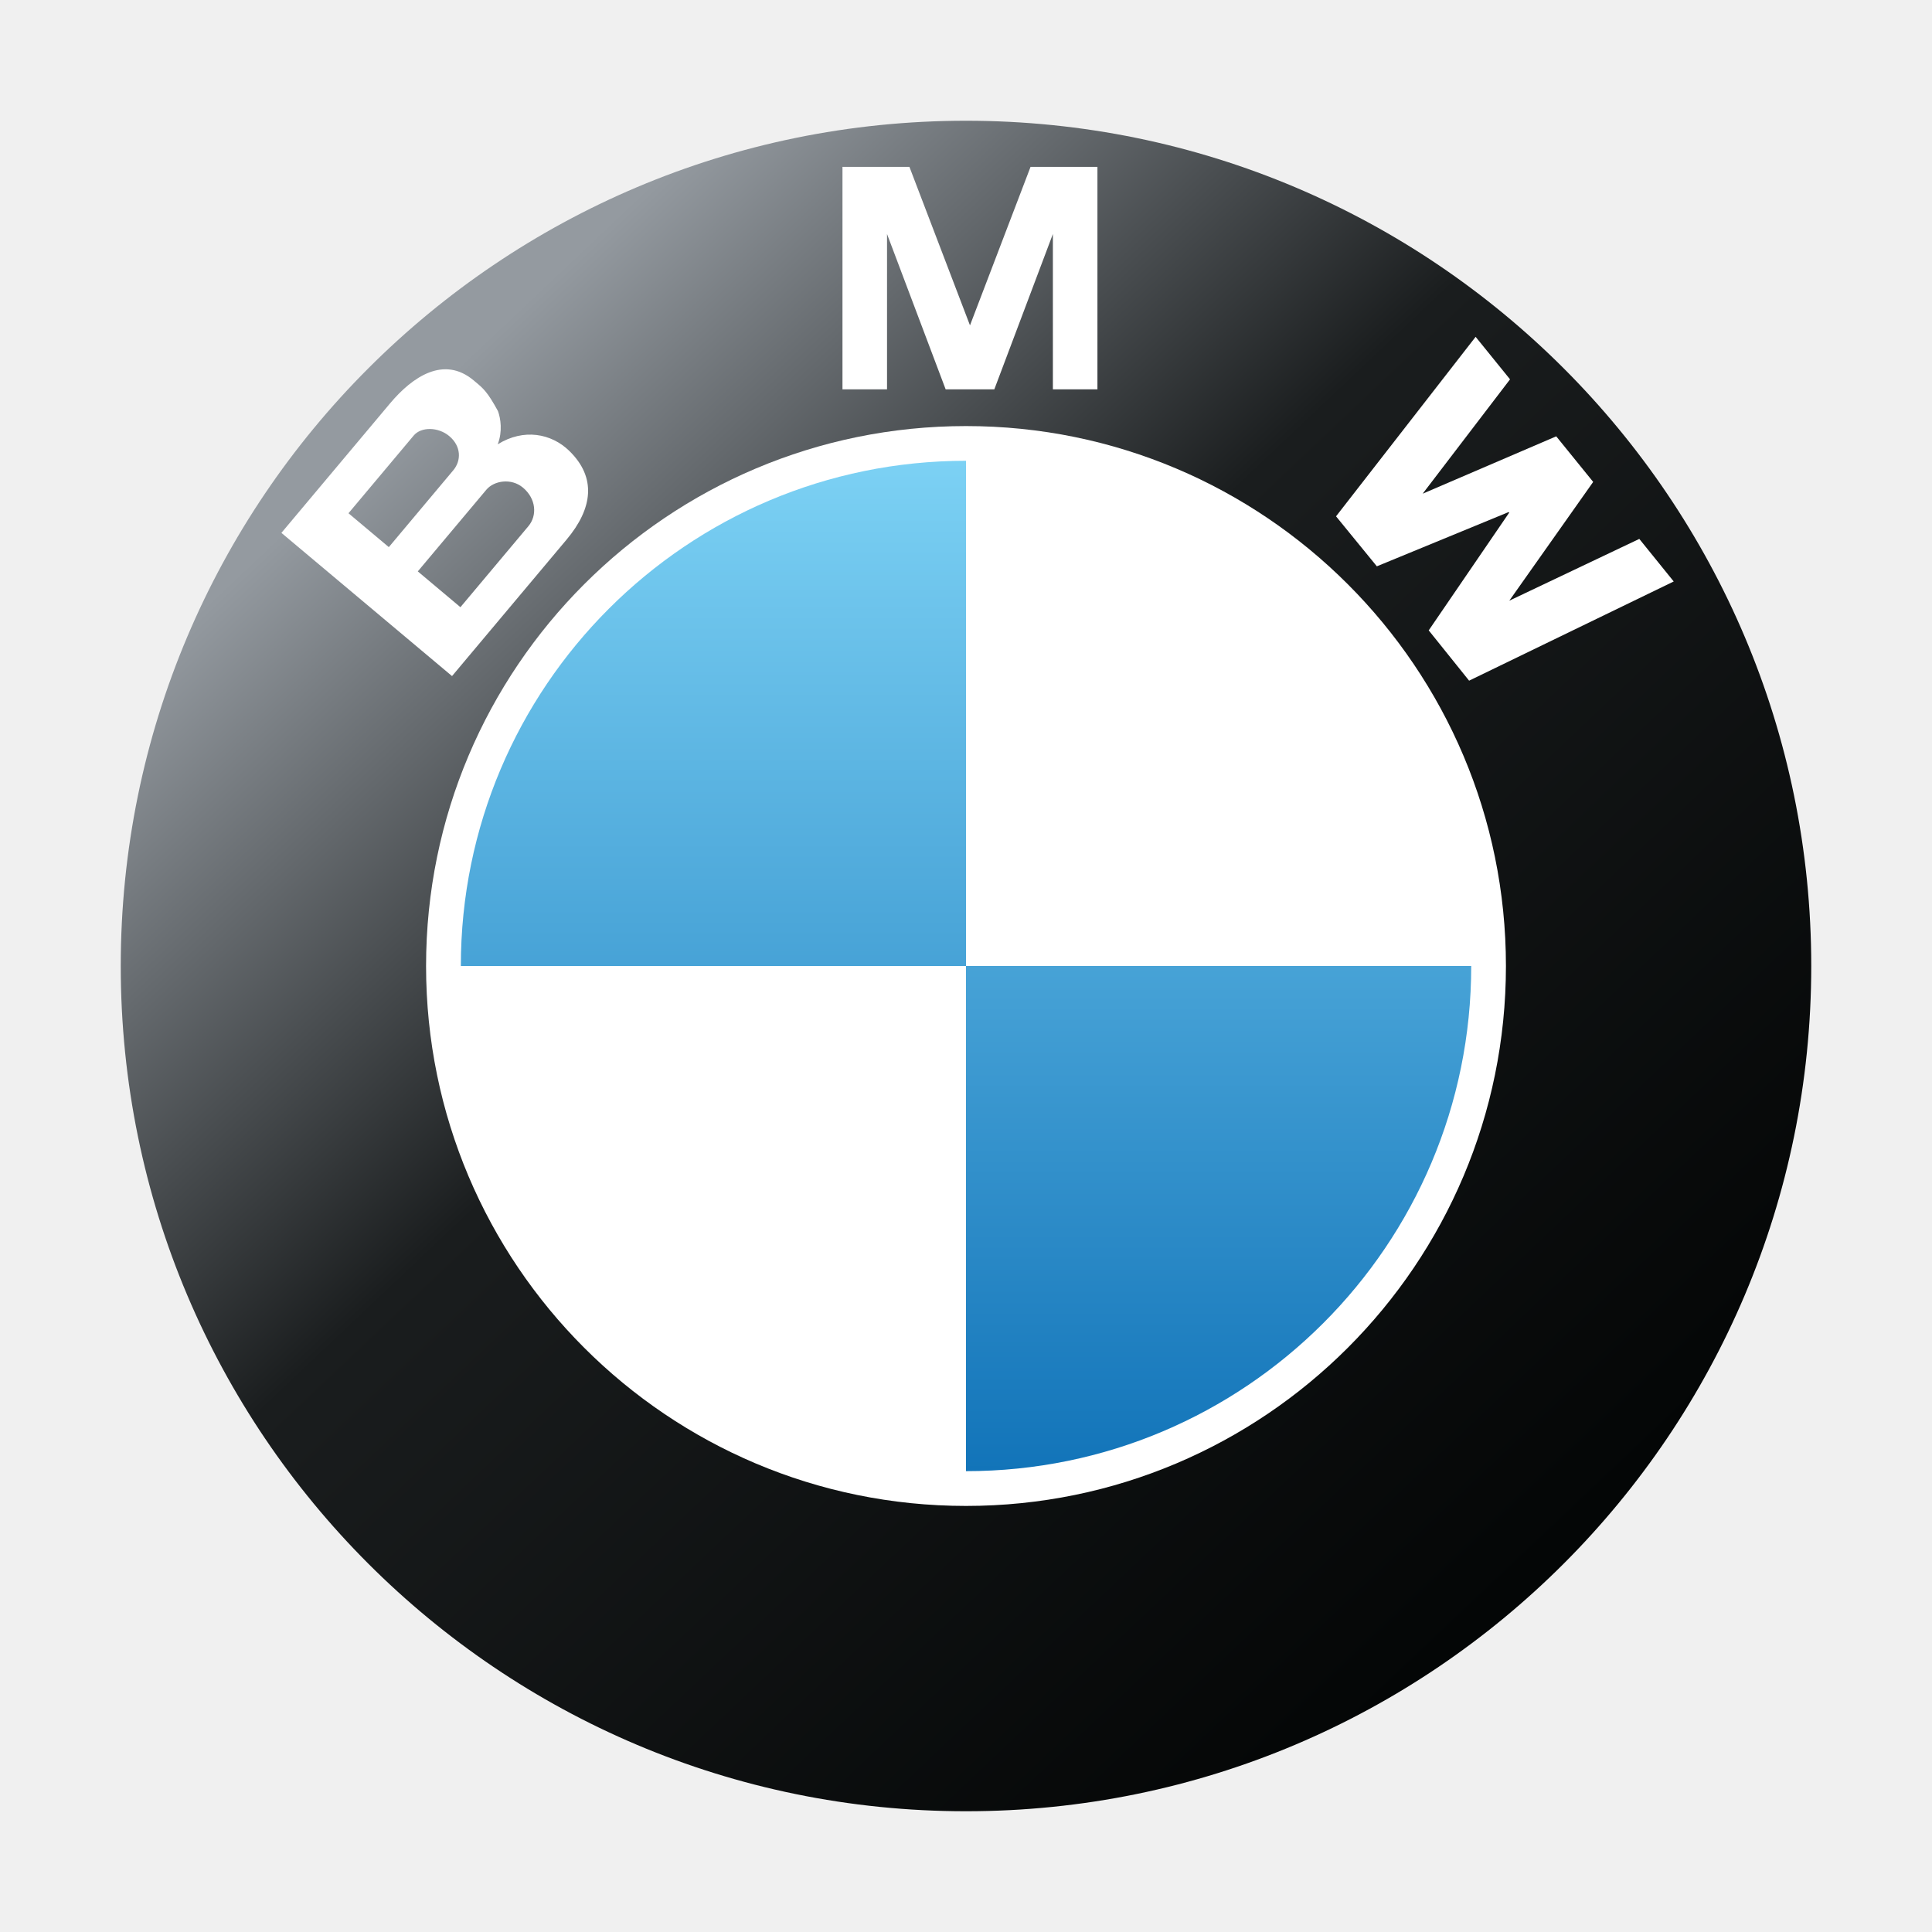
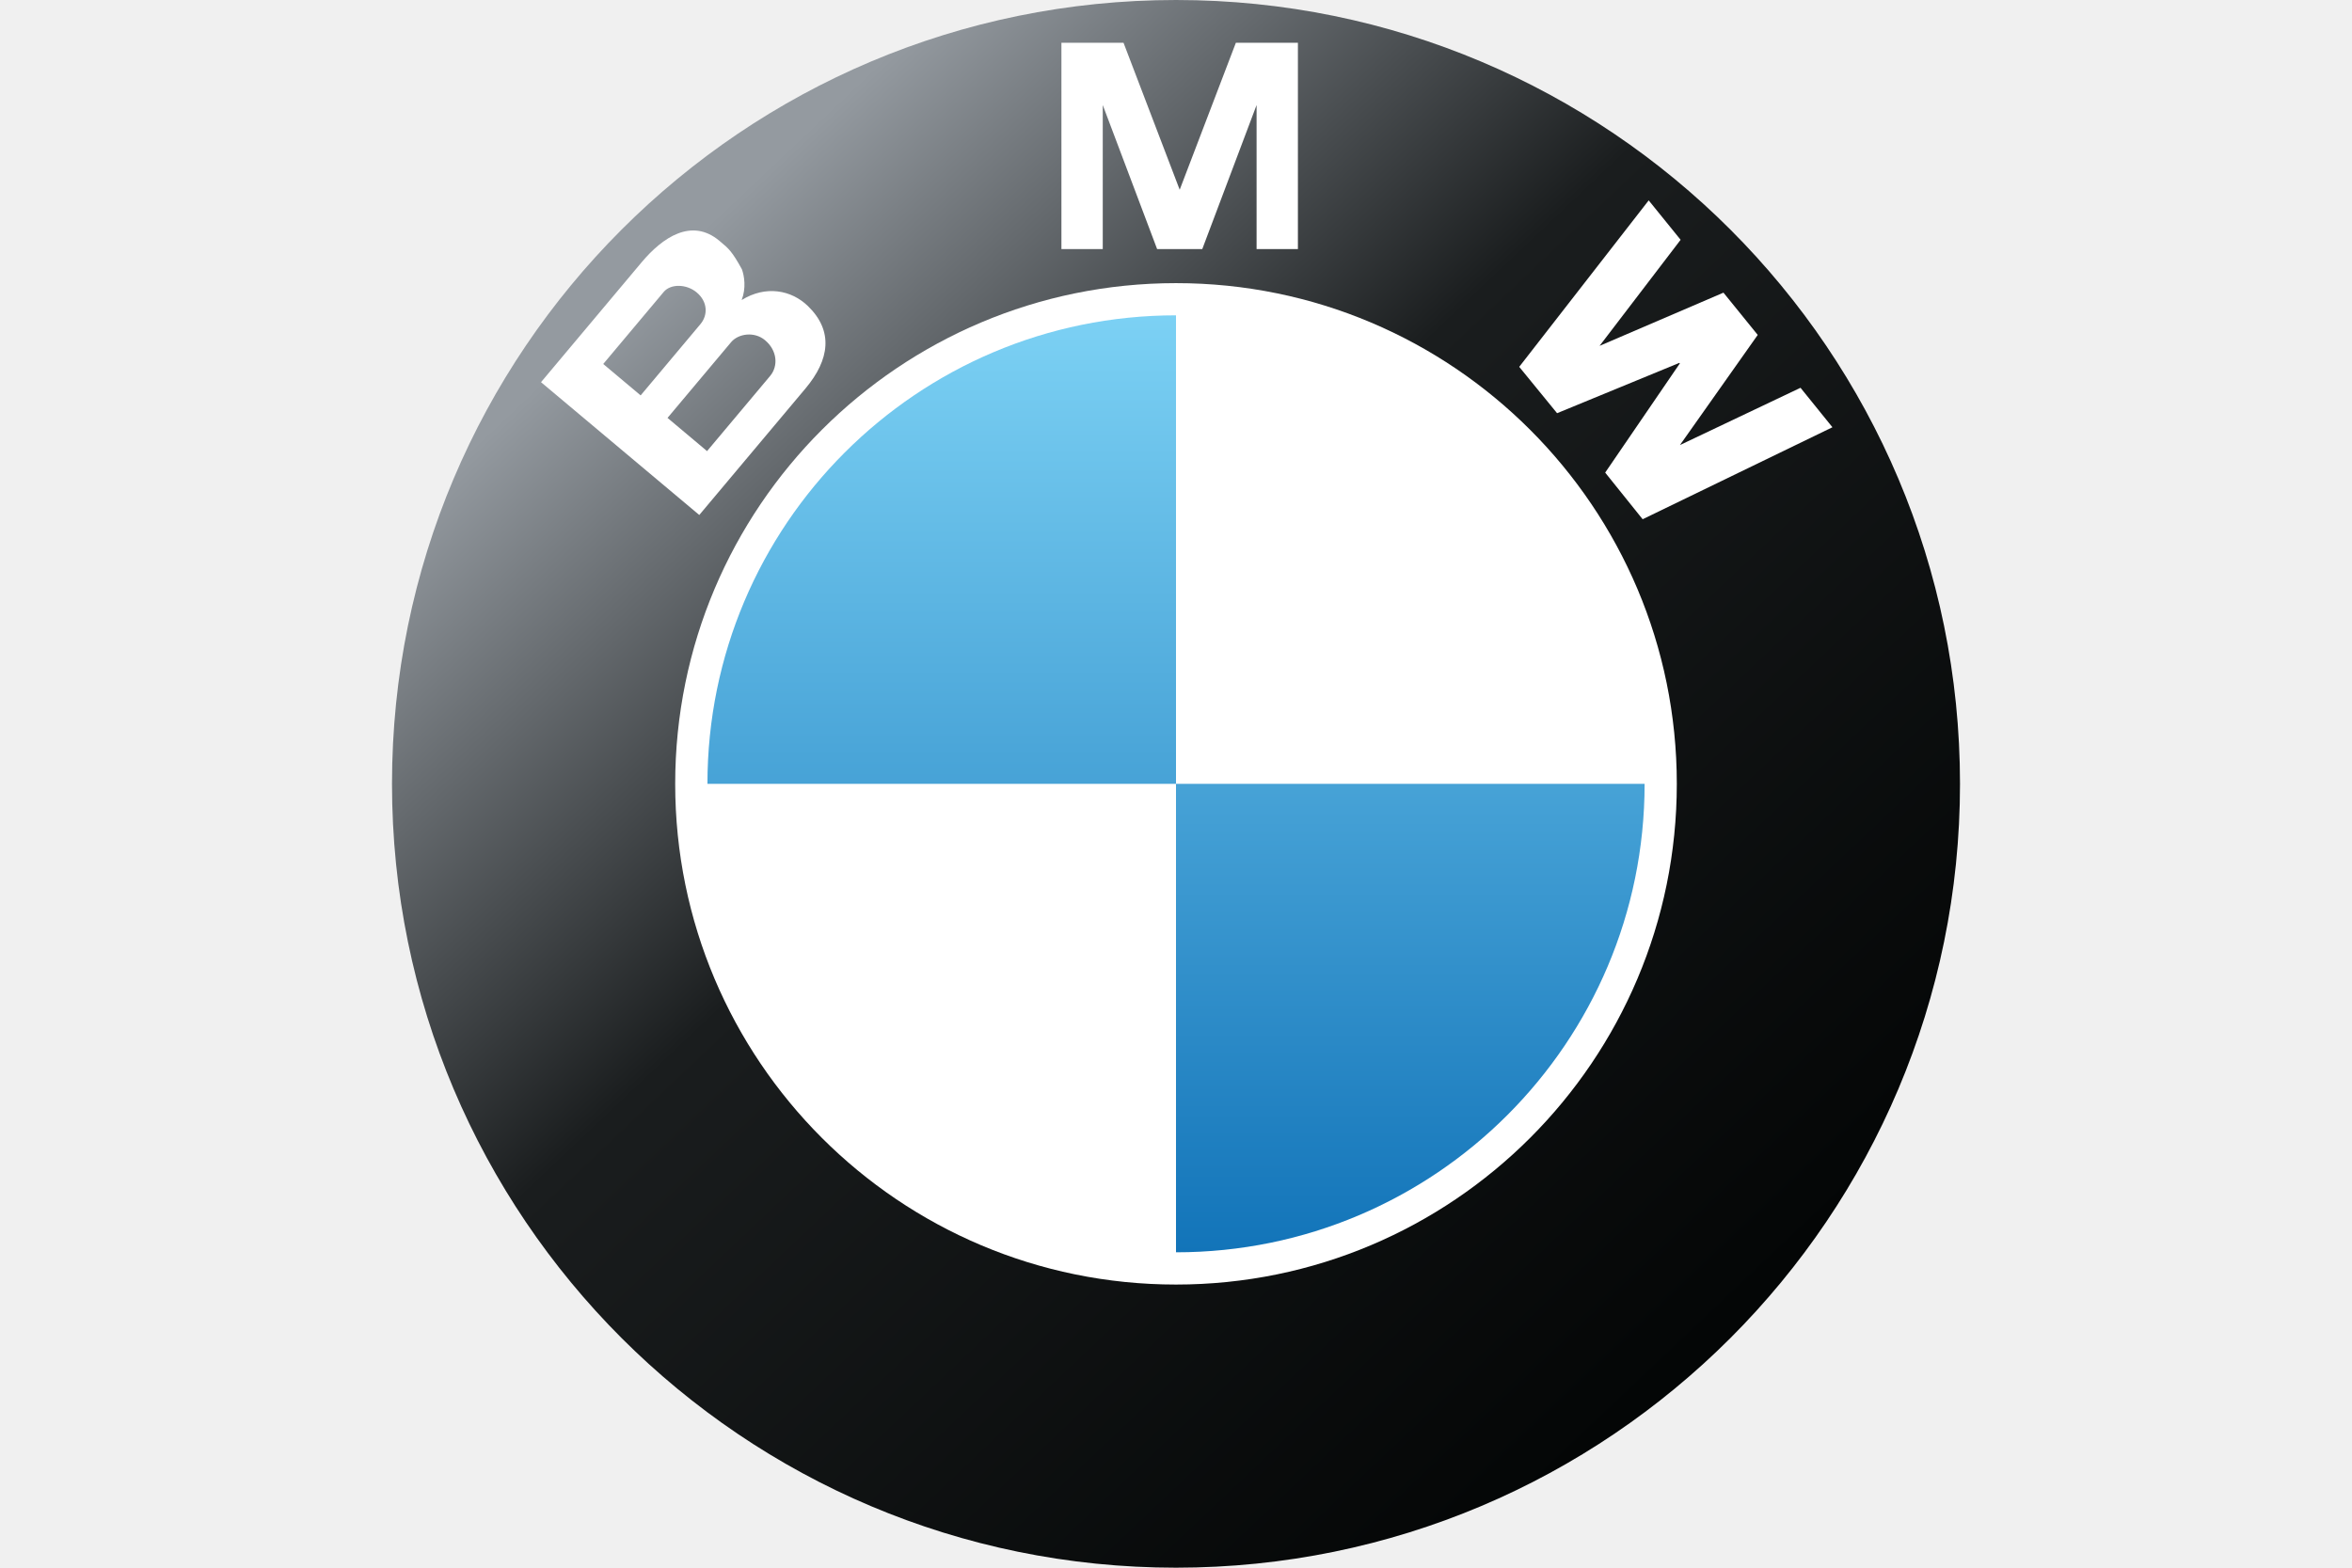
- <svg xmlns="http://www.w3.org/2000/svg" width="800px" height="800px" viewBox="0 0 32 32" fill="none">
+ <svg xmlns="http://www.w3.org/2000/svg" width="600px" height="400px" viewBox="2 2 28 28" fill="none">
  <path d="M16 2C8.268 2 2 8.268 2 16C2 23.732 8.268 30 16 30C23.732 30 30 23.732 30 16C30 8.268 23.732 2 16 2Z" fill="url(#paint0_linear_109_812)" />
  <path d="M16 24.943C11.061 24.943 7.057 20.939 7.057 16C7.057 11.061 11.061 7.057 16 7.057C20.939 7.057 24.943 11.061 24.943 16C24.943 20.939 20.939 24.943 16 24.943Z" fill="white" />
  <path d="M7.633 16H16V7.632C11.379 7.632 7.633 11.379 7.633 16ZM16 16V24.367C20.621 24.367 24.368 20.621 24.368 16H16Z" fill="url(#paint1_linear_109_812)" />
  <path fill-rule="evenodd" clip-rule="evenodd" d="M8.244 7.359C8.674 7.092 9.132 7.179 9.428 7.467C9.884 7.91 9.817 8.422 9.384 8.938L7.487 11.198L4.661 8.826L6.459 6.683C6.831 6.24 7.351 5.886 7.846 6.301C7.855 6.308 7.864 6.316 7.872 6.323C8.007 6.435 8.074 6.491 8.248 6.809C8.292 6.929 8.326 7.146 8.244 7.359ZM7.441 7.223C7.26 7.071 6.977 7.065 6.852 7.214L5.772 8.501L6.44 9.062L7.508 7.789C7.642 7.629 7.641 7.391 7.441 7.223ZM7.626 10.057L8.752 8.715C8.901 8.537 8.88 8.259 8.661 8.076C8.469 7.915 8.183 7.959 8.055 8.112L6.92 9.464L7.626 10.057Z" fill="white" />
  <path d="M17.439 3.876L16.469 6.449H15.663L14.692 3.876V6.449H13.954V2.764H15.063L16.066 5.389L17.069 2.764H18.177V6.449H17.439V3.876Z" fill="white" />
  <path d="M24.999 9.949L26.388 7.982L25.776 7.227L23.564 8.177L25.011 6.283L24.441 5.579L22.129 8.552L22.805 9.38L24.989 8.481L24.997 8.491L23.664 10.441L24.333 11.274L27.722 9.631L27.152 8.926L24.999 9.949Z" fill="white" />
  <defs>
    <linearGradient id="paint0_linear_109_812" x1="6.277" y1="6.277" x2="25.183" y2="26.264" gradientUnits="userSpaceOnUse">
      <stop offset="0.027" stop-color="#949AA0" />
      <stop offset="0.403" stop-color="#1A1D1E" />
      <stop offset="1" stop-color="#040606" />
    </linearGradient>
    <linearGradient id="paint1_linear_109_812" x1="16" y1="7.632" x2="16" y2="24.367" gradientUnits="userSpaceOnUse">
      <stop stop-color="#7CD1F4" />
      <stop offset="1" stop-color="#1274B9" />
    </linearGradient>
  </defs>
</svg>
